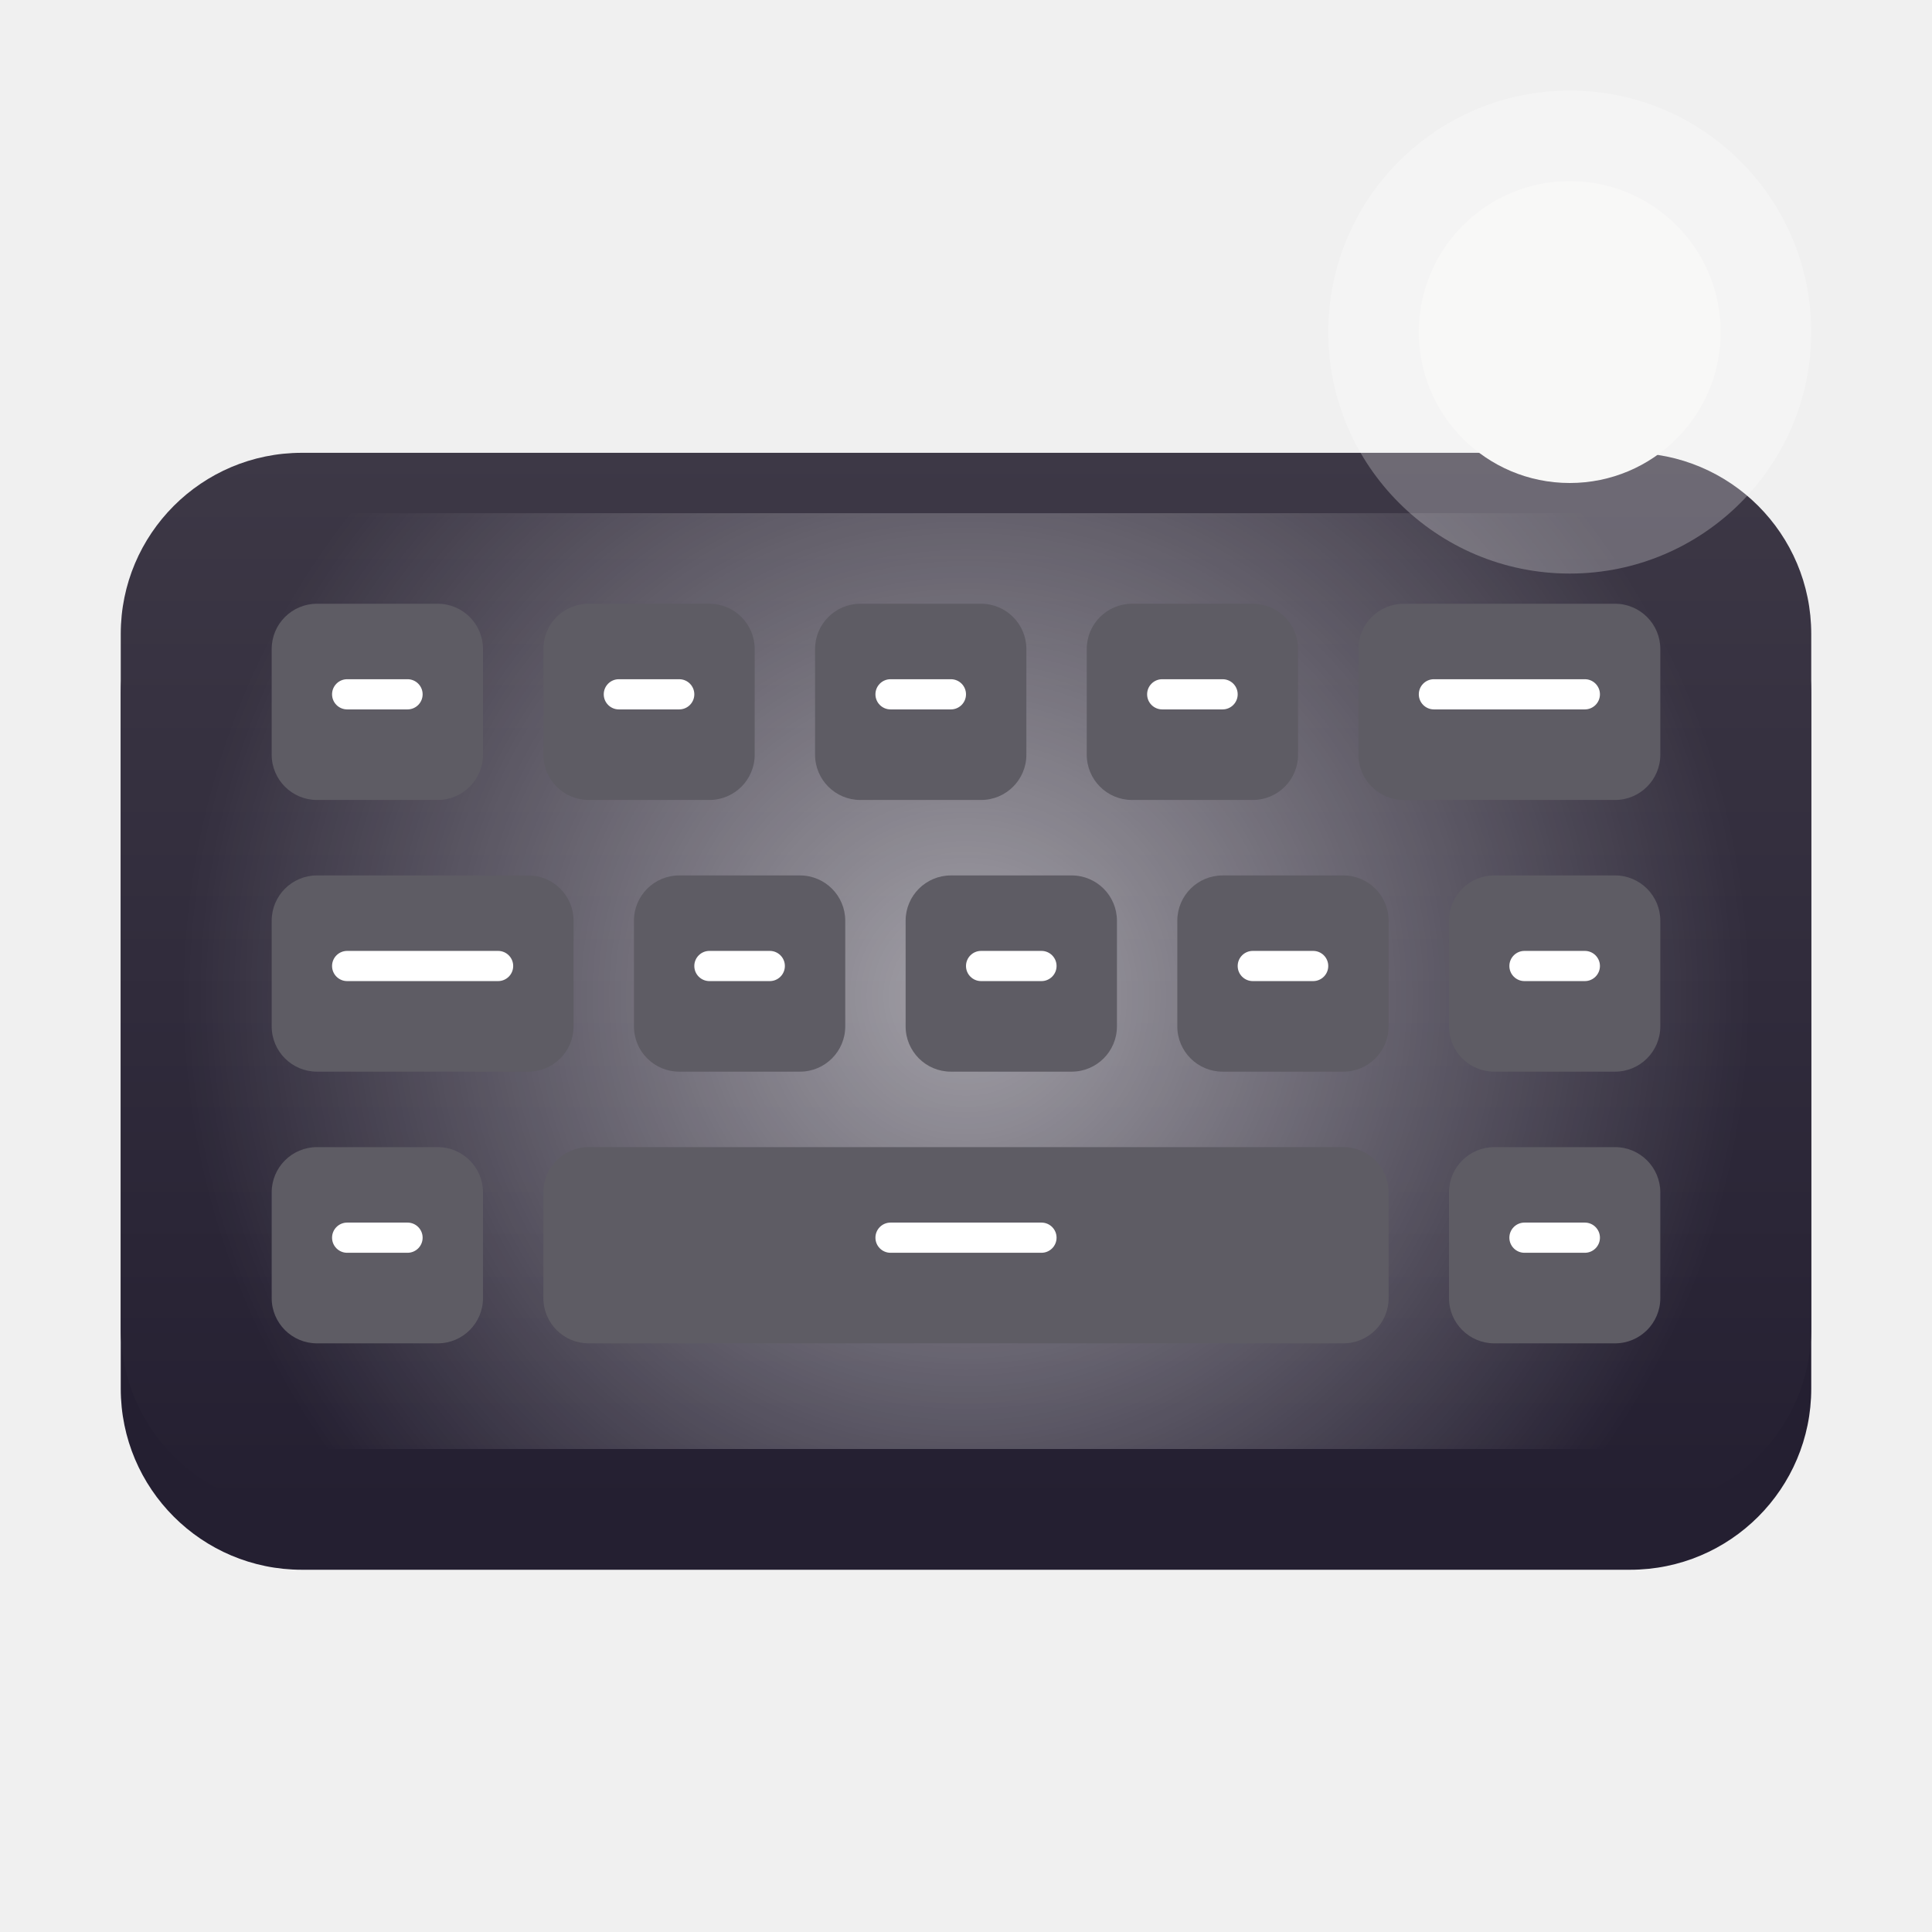
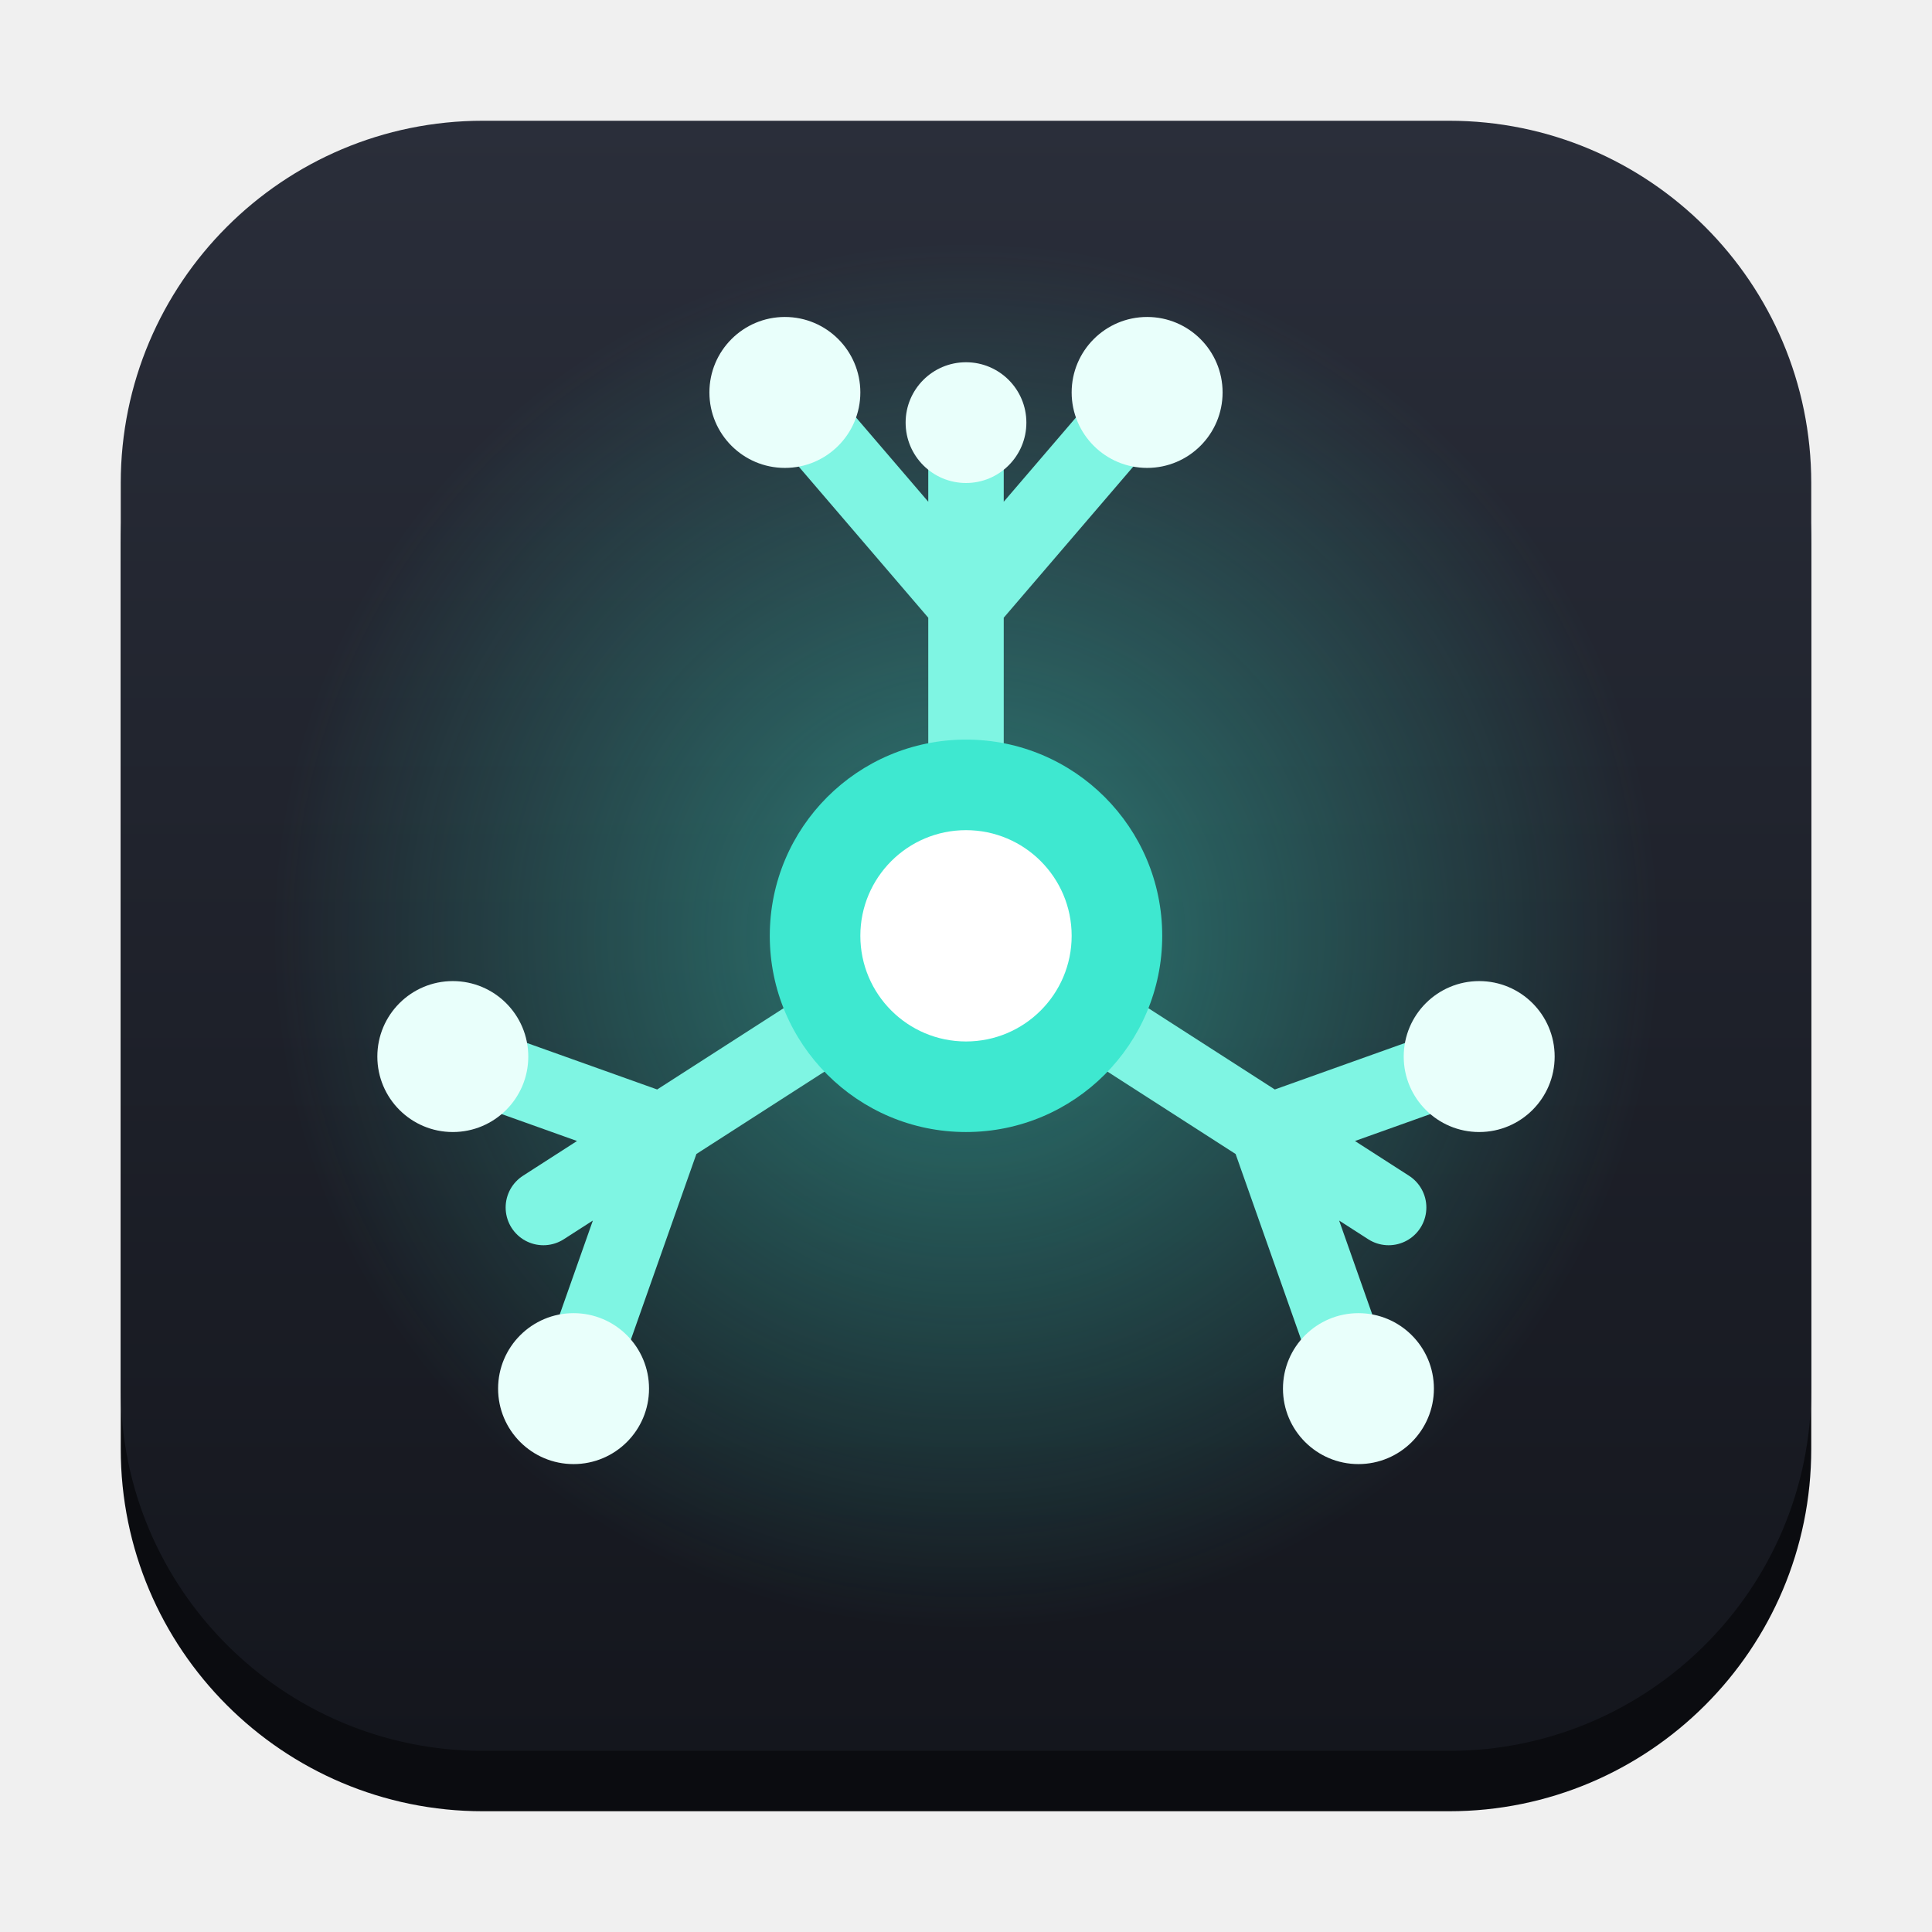
<svg xmlns="http://www.w3.org/2000/svg" width="128" height="128" viewBox="0 0 128 128">
  <defs>
-     <linearGradient id="case" x1="0" y1="0" x2="0" y2="1">
-       <stop offset="0" stop-color="#3d3846" />
-       <stop offset="1" stop-color="#241f31" />
+     <linearGradient id="bg" x1="0" y1="0" x2="0" y2="1">
+       <stop offset="0" stop-color="#2a2e3a" />
+       <stop offset="1" stop-color="#14161d" />
    </linearGradient>
-     <radialGradient id="glow" cx="64" cy="66" r="52" gradientUnits="userSpaceOnUse">
-       <stop offset="0" stop-color="#ffffff" stop-opacity="0.55" />
-       <stop offset="1" stop-color="#ffffff" stop-opacity="0" />
+     <radialGradient id="glow" cx="64" cy="62" r="46" gradientUnits="userSpaceOnUse">
+       <stop offset="0" stop-color="#3ee8d0" stop-opacity=".45" />
+       <stop offset="1" stop-color="#3ee8d0" stop-opacity="0" />
    </radialGradient>
  </defs>
-   <rect x="8" y="34" width="112" height="70" rx="12" fill="#241f31" />
-   <rect x="8" y="30" width="112" height="70" rx="12" fill="url(#case)" />
-   <rect x="12" y="34" width="104" height="62" rx="9" fill="url(#glow)" />
-   <g fill="#5e5c64">
-     <rect x="18" y="40" width="14" height="13" rx="3" />
-     <rect x="36" y="40" width="14" height="13" rx="3" />
-     <rect x="54" y="40" width="14" height="13" rx="3" />
-     <rect x="72" y="40" width="14" height="13" rx="3" />
-     <rect x="90" y="40" width="20" height="13" rx="3" />
-     <rect x="18" y="58" width="20" height="13" rx="3" />
-     <rect x="42" y="58" width="14" height="13" rx="3" />
-     <rect x="60" y="58" width="14" height="13" rx="3" />
-     <rect x="78" y="58" width="14" height="13" rx="3" />
-     <rect x="96" y="58" width="14" height="13" rx="3" />
-     <rect x="18" y="76" width="14" height="13" rx="3" />
-     <rect x="36" y="76" width="56" height="13" rx="3" />
-     <rect x="96" y="76" width="14" height="13" rx="3" />
+   <rect x="8" y="12" width="112" height="108" rx="24" fill="#0b0c10" />
+   <rect x="8" y="8" width="112" height="108" rx="24" fill="url(#bg)" />
+   <circle cx="64" cy="62" r="46" fill="url(#glow)" />
+   <g stroke="#7ff5e3" stroke-width="5" stroke-linecap="round" fill="none">
+     <path d="M64 62 L64 30 M64 40 L52 26 M64 40 L76 26" />
+     <path d="M64 62 L36 80 M44 75 L30 70 M44 75 L38 92" />
+     <path d="M64 62 L92 80 M84 75 L98 70 M84 75 L90 92" />
  </g>
-   <g fill="#ffffff">
-     <rect x="22" y="45" width="6" height="2" rx="1" />
-     <rect x="40" y="45" width="6" height="2" rx="1" />
-     <rect x="58" y="45" width="6" height="2" rx="1" />
-     <rect x="76" y="45" width="6" height="2" rx="1" />
-     <rect x="94" y="45" width="12" height="2" rx="1" />
-     <rect x="22" y="63" width="12" height="2" rx="1" />
-     <rect x="46" y="63" width="6" height="2" rx="1" />
-     <rect x="64" y="63" width="6" height="2" rx="1" />
-     <rect x="82" y="63" width="6" height="2" rx="1" />
-     <rect x="100" y="63" width="6" height="2" rx="1" />
-     <rect x="22" y="81" width="6" height="2" rx="1" />
-     <rect x="58" y="81" width="12" height="2" rx="1" />
-     <rect x="100" y="81" width="6" height="2" rx="1" />
+   <g fill="#e9fffb">
+     <circle cx="52" cy="26" r="5" />
+     <circle cx="76" cy="26" r="5" />
+     <circle cx="64" cy="28" r="4" />
+     <circle cx="30" cy="70" r="5" />
+     <circle cx="38" cy="92" r="5" />
+     <circle cx="98" cy="70" r="5" />
+     <circle cx="90" cy="92" r="5" />
  </g>
-   <circle cx="104" cy="22" r="10" fill="#f6f5f4" />
-   <circle cx="104" cy="22" r="16" fill="#ffffff" fill-opacity="0.25" />
+   <circle cx="64" cy="62" r="13" fill="#3ee8d0" />
+   <circle cx="64" cy="62" r="7" fill="#ffffff" />
</svg>
